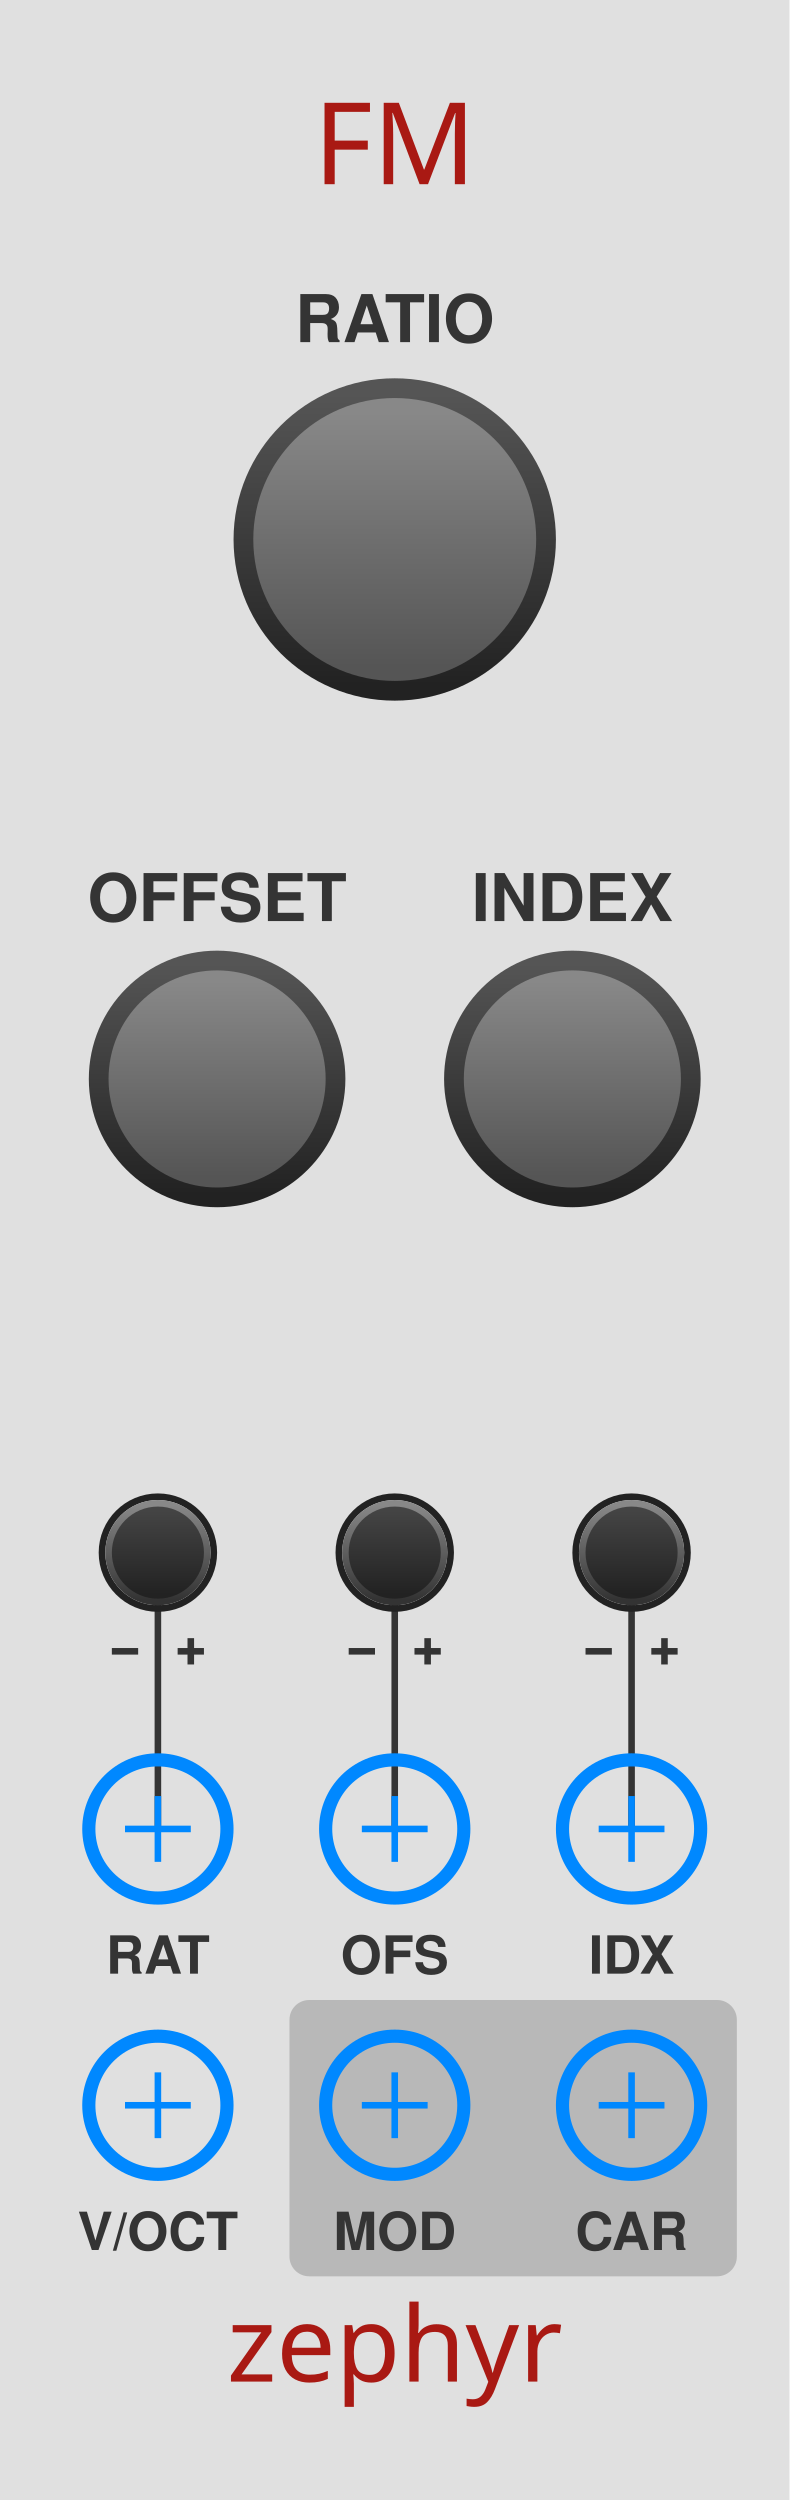
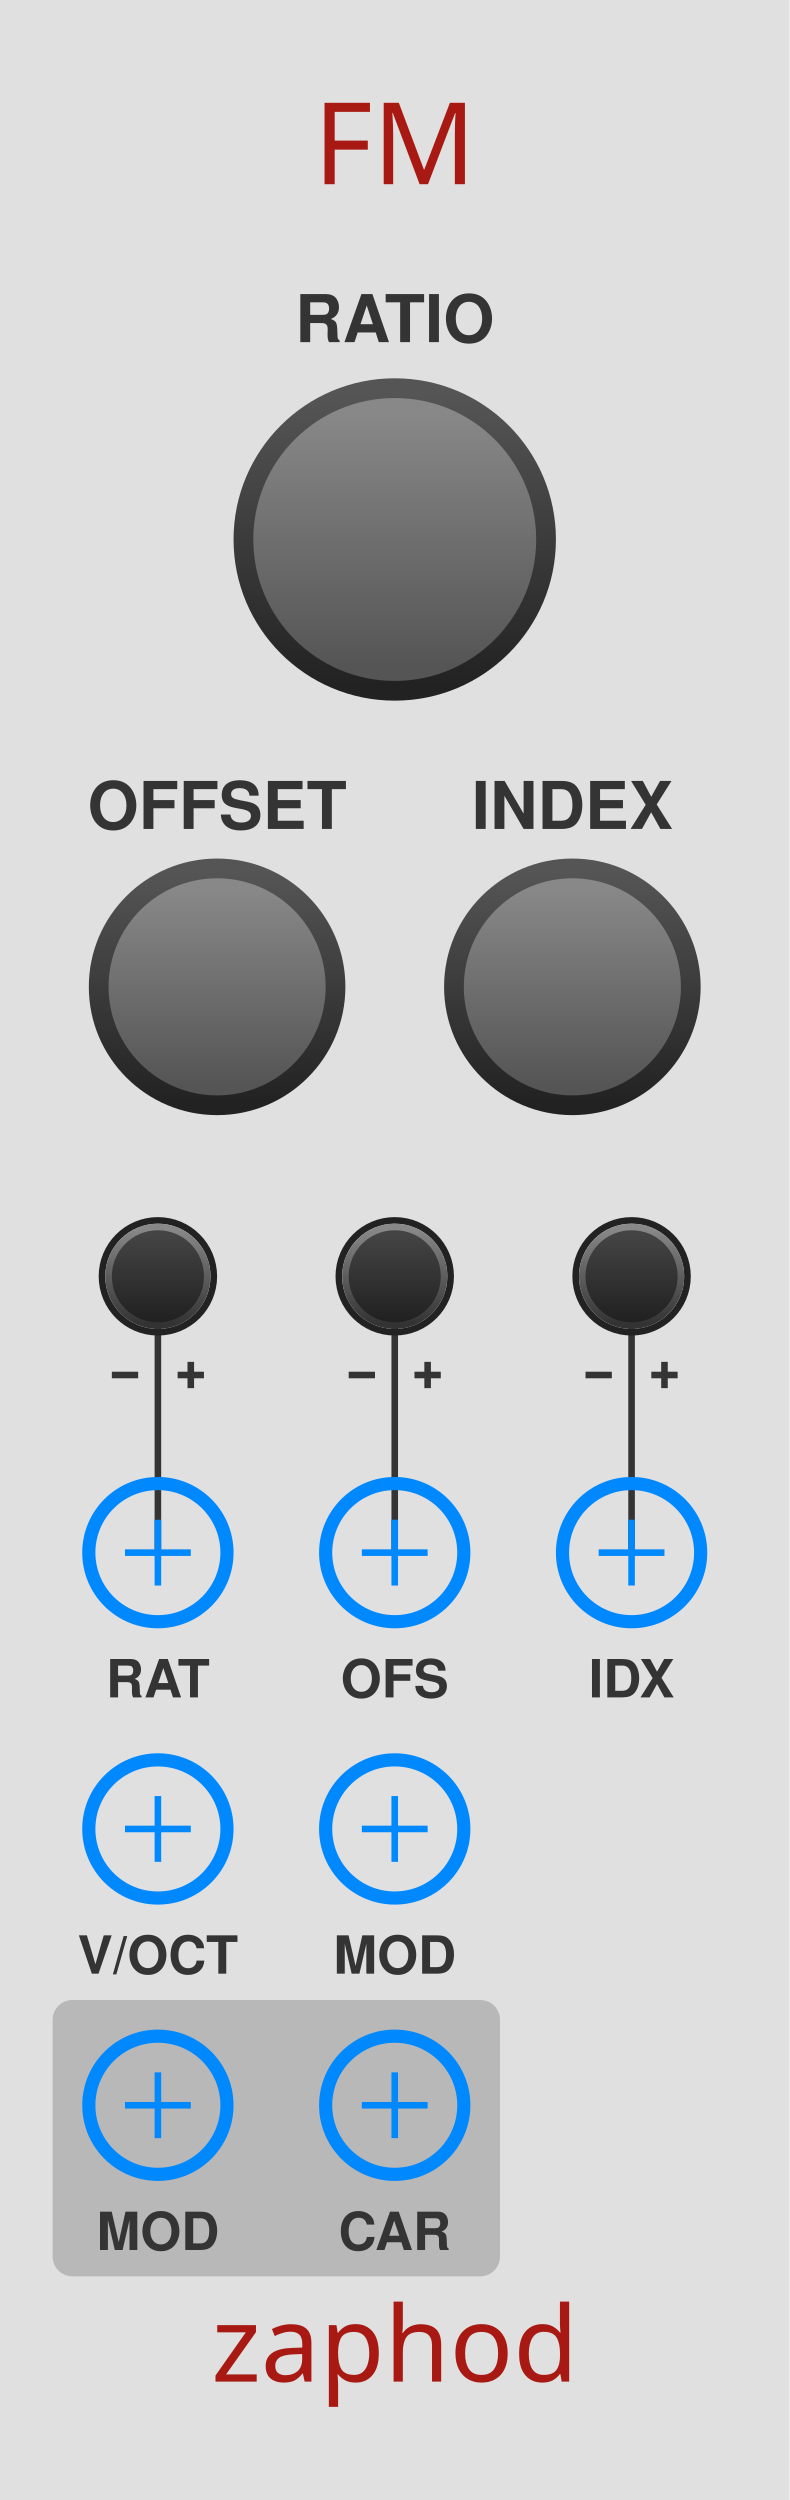
<svg xmlns="http://www.w3.org/2000/svg" xmlns:xlink="http://www.w3.org/1999/xlink" version="1.1" width="120" height="380" viewBox="0 0 120 380">
  <style>
    text.title {
      fill: #a91913;
      font-family: 'American Typewriter';
      font-size: 13pt;
    }
    text.logo {
      fill: #a91913;
      font-family: 'American Typewriter';
      font-size: 12pt;
    }
    text.big-label {
      fill: #343434;
      font-family: 'Helvetica';
      font-weight: bold;
      font-size: 7.5pt;
    }
    text.label {
      fill: #343434;
      font-family: 'Helvetica';
      font-weight: bold;
      font-size: 6pt;
    }
    .background {
      fill: #e0e0e0;
    }
    .output {
      fill: #b8b8b8;
    }
    polyline.connect {
      stroke: #343434;
      stroke-width: 1;
    }

    .blueprint {
      stroke: #08f;
      fill: none;
    }
  </style>
  <defs>
    <linearGradient id="smallKnobMediumGradient">
      <stop offset="5%" stop-color="#888" />
      <stop offset="95%" stop-color="#333" />
    </linearGradient>
    <linearGradient id="smallKnobDarkGradient">
      <stop offset="5%" stop-color="#444" />
      <stop offset="95%" stop-color="#222" />
    </linearGradient>
    <linearGradient id="bigKnobMediumGradient">
      <stop offset="5%" stop-color="#888" />
      <stop offset="95%" stop-color="#555" />
    </linearGradient>
    <linearGradient id="bigKnobDarkGradient">
      <stop offset="5%" stop-color="#555" />
      <stop offset="95%" stop-color="#222" />
    </linearGradient>
    <symbol id="knob18">
      <g transform="translate(9 9)">
        <circle r="8.5" stroke="#222" fill="none" />
        <circle r="8" fill="url('#smallKnobMediumGradient')" transform="rotate(90)" />
        <circle r="7" fill="url('#smallKnobDarkGradient')" transform="rotate(90)" />
      </g>
    </symbol>
    <symbol id="knob40">
      <g transform="translate(20 20)">
        <circle r="19.5" fill="url('#bigKnobDarkGradient')" transform="rotate(90)" />
        <circle r="16.5" fill="url('#bigKnobMediumGradient')" transform="rotate(90)" />
      </g>
    </symbol>
    <symbol id="knob50">
      <g transform="translate(25 25)">
        <circle r="24.5" fill="url('#bigKnobDarkGradient')" transform="rotate(90)" />
        <circle r="21.5" fill="url('#bigKnobMediumGradient')" transform="rotate(90)" />
      </g>
    </symbol>
    <symbol id="port">
      <g transform="translate(12 12)">
        <polyline points="-5,0 5,0" stroke-width="1" class="blueprint" />
        <polyline points="0,-5 0,5" stroke-width="1" class="blueprint" />
        <circle cx="0" cy="0" r="10.5" stroke-width="2" class="blueprint" />
      </g>
    </symbol>
  </defs>
  <rect class="background" width="100%" height="100%" />
  <text class="title" x="50%" y="28" text-anchor="middle">FM</text>
-   <text class="logo" x="50%" y="362" text-anchor="middle">zephyr</text>
+   <text class="logo" x="50%" y="362" text-anchor="middle">zaphod</text>
  <g transform="translate(60 82)">
    <text x="0" y="-30" class="big-label" text-anchor="middle">RATIO</text>
    <use xlink:href="#knob50" transform="translate(-25 -25)" />
  </g>
-   <g transform="translate(33 164)">
+   <g transform="translate(33 150)">
    <text x="0" y="-24" class="big-label" text-anchor="middle">OFFSET</text>
    <use xlink:href="#knob40" transform="translate(-20 -20)" />
  </g>
-   <g transform="translate(87 164)">
+   <g transform="translate(87 150)">
    <text x="0" y="-24" class="big-label" text-anchor="middle">INDEX</text>
    <use xlink:href="#knob40" transform="translate(-20 -20)" />
  </g>
-   <g transform="translate(24 236)">
+   <g transform="translate(24 194)">
    <polyline points="0 0 0 42" class="connect" />
    <g transform="translate(0 15)">
      <polyline points="-7 0 -3 0" class="connect" />
      <polyline points="7 0 3 0" class="connect" />
      <polyline points="5 -2 5 2" class="connect" />
    </g>
  </g>
-   <g transform="translate(24 236)">
+   <g transform="translate(24 194)">
    <use xlink:href="#knob18" transform="translate(-9 -9)" />
  </g>
-   <g transform="translate(60 236)">
+   <g transform="translate(60 194)">
    <polyline points="0 0 0 42" class="connect" />
    <g transform="translate(0 15)">
      <polyline points="-7 0 -3 0" class="connect" />
      <polyline points="7 0 3 0" class="connect" />
      <polyline points="5 -2 5 2" class="connect" />
    </g>
  </g>
-   <g transform="translate(60 236)">
+   <g transform="translate(60 194)">
    <use xlink:href="#knob18" transform="translate(-9 -9)" />
  </g>
-   <g transform="translate(96 236)">
+   <g transform="translate(96 194)">
    <polyline points="0 0 0 42" class="connect" />
    <g transform="translate(0 15)">
      <polyline points="-7 0 -3 0" class="connect" />
      <polyline points="7 0 3 0" class="connect" />
      <polyline points="5 -2 5 2" class="connect" />
    </g>
  </g>
+   <g transform="translate(96 194)">
+     <use xlink:href="#knob18" transform="translate(-9 -9)" />
+   </g>
+   <g transform="translate(24 236)">
+     <use xlink:href="#port" transform="translate(-12 -12)" />
+     <text x="0" y="22" class="label" text-anchor="middle">RAT</text>
+   </g>
+   <g transform="translate(60 236)">
+     <use xlink:href="#port" transform="translate(-12 -12)" />
+     <text x="0" y="22" class="label" text-anchor="middle">OFS</text>
+   </g>
  <g transform="translate(96 236)">
-     <use xlink:href="#knob18" transform="translate(-9 -9)" />
+     <use xlink:href="#port" transform="translate(-12 -12)" />
+     <text x="0" y="22" class="label" text-anchor="middle">IDX</text>
  </g>
  <g transform="translate(24 278)">
    <use xlink:href="#port" transform="translate(-12 -12)" />
-     <text x="0" y="22" class="label" text-anchor="middle">RAT</text>
+     <text x="0" y="22" class="label" text-anchor="middle">V/OCT</text>
  </g>
  <g transform="translate(60 278)">
    <use xlink:href="#port" transform="translate(-12 -12)" />
-     <text x="0" y="22" class="label" text-anchor="middle">OFS</text>
+     <text x="0" y="22" class="label" text-anchor="middle">MOD</text>
  </g>
-   <g transform="translate(96 278)">
-     <use xlink:href="#port" transform="translate(-12 -12)" />
-     <text x="0" y="22" class="label" text-anchor="middle">IDX</text>
-   </g>
-   <g transform="translate(60 320)">
+   <g transform="translate(24 320)">
    <rect x="-16" y="-16" width="68" height="42" rx="3" class="output" />
  </g>
  <g transform="translate(24 320)">
    <use xlink:href="#port" transform="translate(-12 -12)" />
-     <text x="0" y="22" class="label" text-anchor="middle">V/OCT</text>
+     <text x="0" y="22" class="label" text-anchor="middle">MOD</text>
  </g>
  <g transform="translate(60 320)">
-     <use xlink:href="#port" transform="translate(-12 -12)" />
-     <text x="0" y="22" class="label" text-anchor="middle">MOD</text>
-   </g>
-   <g transform="translate(96 320)">
    <use xlink:href="#port" transform="translate(-12 -12)" />
    <text x="0" y="22" class="label" text-anchor="middle">CAR</text>
  </g>
</svg>
